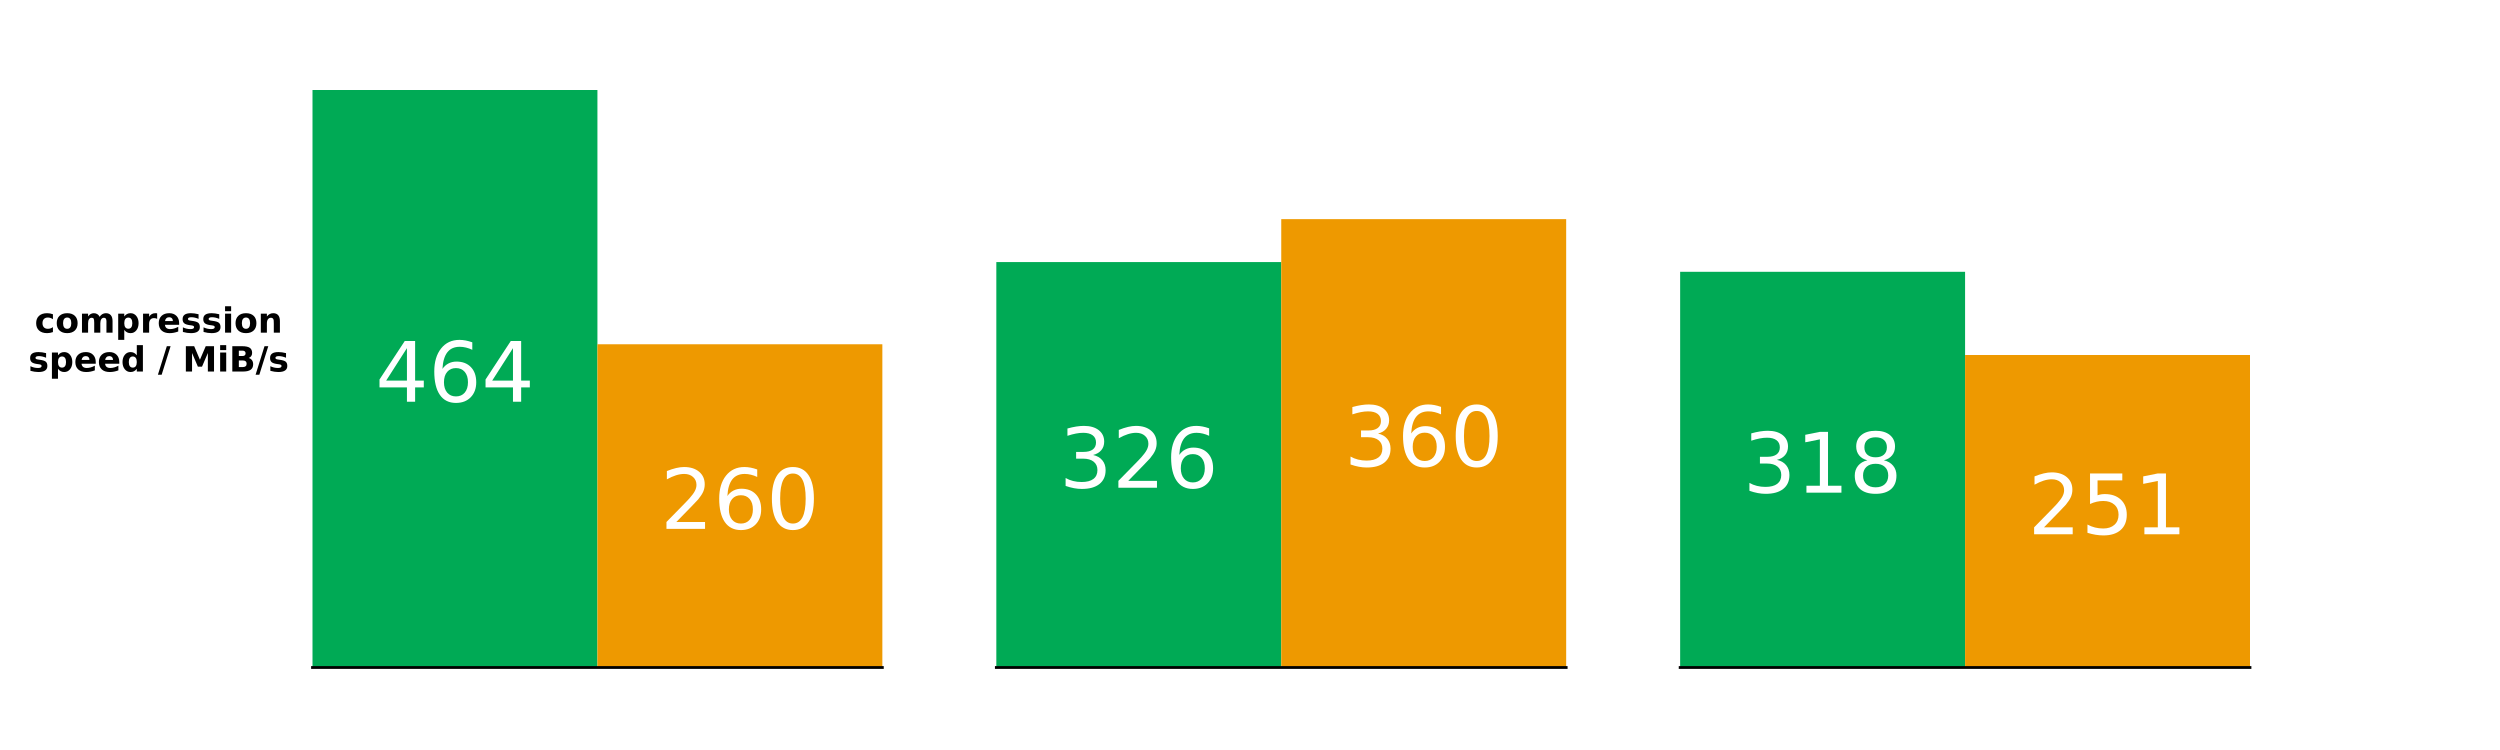
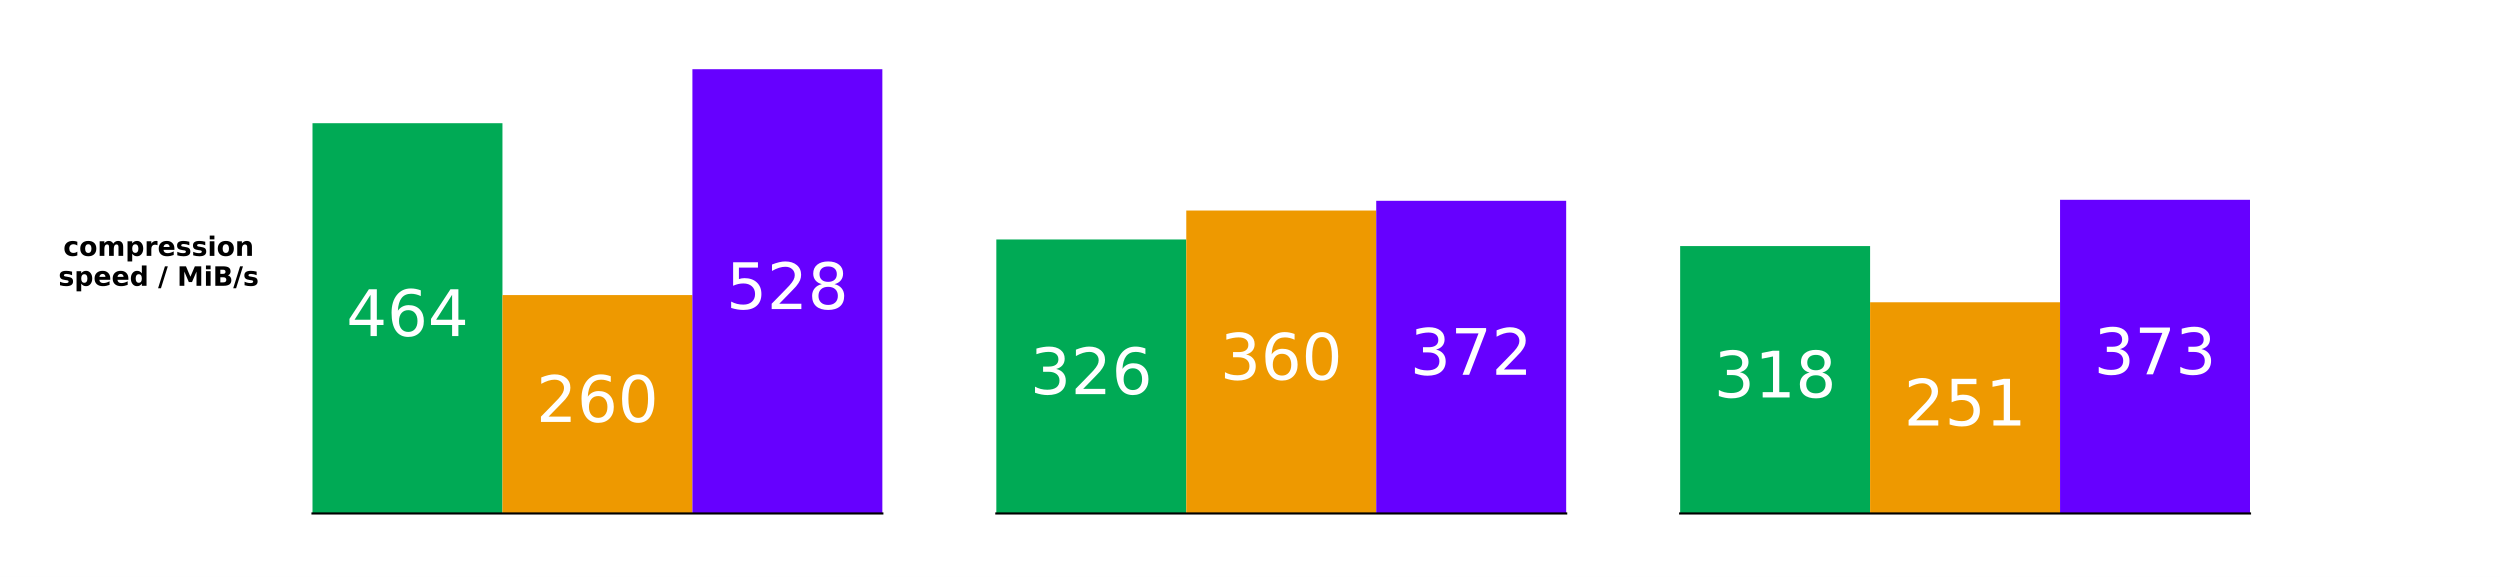
- <svg xmlns="http://www.w3.org/2000/svg" xmlns:xlink="http://www.w3.org/1999/xlink" width="960" height="288" viewBox="0 0 720 216">
+ <svg xmlns="http://www.w3.org/2000/svg" xmlns:xlink="http://www.w3.org/1999/xlink" width="1248" height="288" viewBox="0 0 936 216">
  <defs>
    <style>
            *{stroke-linejoin:round;stroke-linecap:butt}
        </style>
  </defs>
  <g id="figure_1">
-     <path id="patch_1" d="M0 216h720V0H0z" style="fill:#fff" />
+     <path id="patch_1" d="M0 216h936V0H0z" style="fill:#fff" />
    <g id="axes_1">
-       <path id="patch_2" d="M90 192.24h164.118V25.92H90z" style="fill:#fff" />
-       <path id="patch_3" d="M90 192.24h82.059V25.92H90z" clip-path="url(#pe9f51aa217)" style="fill:#0a5" />
-       <path id="patch_4" d="M172.059 192.24h82.059V99.156h-82.06z" clip-path="url(#pe9f51aa217)" style="fill:#e90" />
+       <path id="patch_2" d="M117 192.24h213.353V25.92H117z" style="fill:#fff" />
+       <path id="patch_3" d="M117 192.24h71.118V46.137H117z" clip-path="url(#pea4252be03)" style="fill:#0a5" />
+       <path id="patch_4" d="M188.118 192.24h71.117v-81.77h-71.117z" clip-path="url(#pea4252be03)" style="fill:#e90" />
+       <path id="patch_5" d="M259.235 192.24h71.118V25.92h-71.118z" clip-path="url(#pea4252be03)" style="fill:#60f" />
      <g id="matplotlib.axis_2">
        <g id="text_1">
-           <g transform="matrix(.1 0 0 -.1 9.983 95.802)">
+           <g transform="matrix(.1 0 0 -.1 23.69 95.802)">
            <defs>
-               <path id="DejaVuSans-Bold-63" d="M3366 3391v-913q-228 156-458 231t-477 75q-468 0-729-273t-261-764q0-491 261-765 261-273 729-273 263 0 499 78 236 79 436 232V103Q3103 6 2833-42q-270-49-542-49-947 0-1482 486-534 486-534 1352t534 1351q535 486 1482 486 275 0 542-48t533-145z" transform="scale(.01563)" />
-               <path id="DejaVuSans-Bold-6f" d="M2203 2784q-372 0-567-267t-195-770q0-503 195-771 195-267 567-267 366 0 559 267 194 268 194 771t-194 770q-193 267-559 267zm0 800q903 0 1411-488 508-487 508-1349 0-863-508-1351Q3106-91 2203-91q-906 0-1417 487-511 488-511 1351 0 862 511 1349 511 488 1417 488z" transform="scale(.01563)" />
-               <path id="DejaVuSans-Bold-6d" d="M3781 2919q213 325 505 495t642 170q603 0 919-372 316-371 316-1081V0H5038v1825q3 41 4 84 2 44 2 125 0 372-110 539-109 168-353 168-318 0-492-263-173-262-180-759V0H2784v1825q0 581-100 748-100 168-356 168-322 0-497-264t-175-755V0H531v3500h1125v-512q207 296 474 446t589 150q362 0 640-175 279-175 422-490z" transform="scale(.01563)" />
-               <path id="DejaVuSans-Bold-70" d="M1656 506v-1837H538v4831h1118v-512q232 306 513 451t647 145q647 0 1062-514 416-514 416-1323T3878 423Q3463-91 2816-91q-366 0-647 145-281 146-513 452zm744 2266q-359 0-552-264-192-264-192-761t192-761q193-264 552-264t548 262q190 263 190 763t-190 762q-189 263-548 263z" transform="scale(.01563)" />
-               <path id="DejaVuSans-Bold-72" d="M3138 2547q-147 69-293 101-145 33-292 33-431 0-664-277-233-276-233-791V0H538v3500h1118v-575q216 344 495 501 280 158 671 158 56 0 121-5 66-4 191-20l4-1012z" transform="scale(.01563)" />
-               <path id="DejaVuSans-Bold-65" d="M4031 1759v-318H1416q40-394 284-591t681-197q353 0 723 105 371 105 762 317V213Q3469 63 3072-14t-794-77q-950 0-1477 483-526 483-526 1355 0 856 517 1346 517 491 1424 491 825 0 1320-497 495-496 495-1328zm-1150 372q0 319-186 514-186 196-486 196-325 0-528-183t-253-527h1453z" transform="scale(.01563)" />
-               <path id="DejaVuSans-Bold-73" d="M3272 3391v-850q-359 150-694 225-334 75-631 75-319 0-474-80-154-80-154-245 0-135 117-207 117-71 420-106l197-28q860-109 1156-359 297-250 297-785 0-559-413-841Q2681-91 1863-91q-347 0-718 55-370 55-761 164v850q335-162 686-244 352-81 714-81 329 0 494 90 166 91 166 270 0 150-114 223t-455 114l-197 25q-747 94-1047 347t-300 769q0 556 381 824 382 269 1169 269 310 0 650-47 341-46 741-146z" transform="scale(.01563)" />
-               <path id="DejaVuSans-Bold-69" d="M538 3500h1118V0H538v3500zm0 1363h1118v-913H538v913z" transform="scale(.01563)" />
-               <path id="DejaVuSans-Bold-6e" d="M4056 2131V0H2931v1631q0 453-20 625t-70 253q-66 110-179 171-112 61-256 61-350 0-550-271-200-270-200-748V0H538v3500h1118v-512q253 306 537 451 285 145 629 145 606 0 920-372 314-371 314-1081z" transform="scale(.01563)" />
+               <path id="DejaVuSans-Bold-63" d="M3366 3391v-913q-228 156-458 231t-477 75q-468 0-729-273t-261-764 261-765q261-273 729-273 263 0 499 78 236 79 436 232V103Q3103 6 2833-42q-270-49-542-49-947 0-1482 486-534 486-534 1352t534 1351q535 486 1482 486 275 0 542-48t533-145" transform="scale(.01563)" />
+               <path id="DejaVuSans-Bold-6f" d="M2203 2784q-372 0-567-267t-195-770 195-771q195-267 567-267 366 0 559 267 194 268 194 771t-194 770q-193 267-559 267m0 800q903 0 1411-488 508-487 508-1349 0-863-508-1351Q3106-91 2203-91q-906 0-1417 487-511 488-511 1351 0 862 511 1349 511 488 1417 488" transform="scale(.01563)" />
+               <path id="DejaVuSans-Bold-6d" d="M3781 2919q213 325 505 495t642 170q603 0 919-372 316-371 316-1081V0H5038v1825q3 41 4 84 2 44 2 125 0 372-110 539-109 168-353 168-318 0-492-263-173-262-180-759V0H2784v1825q0 581-100 748-100 168-356 168-322 0-497-264t-175-755V0H531v3500h1125v-512q207 296 474 446t589 150q362 0 640-175 279-175 422-490" transform="scale(.01563)" />
+               <path id="DejaVuSans-Bold-70" d="M1656 506v-1837H538v4831h1118v-512q232 306 513 451t647 145q647 0 1062-514 416-514 416-1323T3878 423Q3463-91 2816-91q-366 0-647 145-281 146-513 452m744 2266q-359 0-552-264-192-264-192-761t192-761q193-264 552-264t548 262q190 263 190 763t-190 762q-189 263-548 263" transform="scale(.01563)" />
+               <path id="DejaVuSans-Bold-72" d="M3138 2547q-147 69-293 101-145 33-292 33-431 0-664-277-233-276-233-791V0H538v3500h1118v-575q216 344 495 501 280 158 671 158 56 0 121-5 66-4 191-20z" transform="scale(.01563)" />
+               <path id="DejaVuSans-Bold-65" d="M4031 1759v-318H1416q40-394 284-591t681-197q353 0 723 105 371 105 762 317V213Q3469 63 3072-14t-794-77q-950 0-1477 483-526 483-526 1355 0 856 517 1346 517 491 1424 491 825 0 1320-497 495-496 495-1328m-1150 372q0 319-186 514-186 196-486 196-325 0-528-183t-253-527z" transform="scale(.01563)" />
+               <path id="DejaVuSans-Bold-73" d="M3272 3391v-850q-359 150-694 225-334 75-631 75-319 0-474-80-154-80-154-245 0-135 117-207 117-71 420-106l197-28q860-109 1156-359 297-250 297-785 0-559-413-841Q2681-91 1863-91q-347 0-718 55-370 55-761 164v850q335-162 686-244 352-81 714-81 329 0 494 90 166 91 166 270 0 150-114 223t-455 114l-197 25q-747 94-1047 347t-300 769q0 556 381 824 382 269 1169 269 310 0 650-47 341-46 741-146" transform="scale(.01563)" />
+               <path id="DejaVuSans-Bold-69" d="M538 3500h1118V0H538zm0 1363h1118v-913H538z" transform="scale(.01563)" />
+               <path id="DejaVuSans-Bold-6e" d="M4056 2131V0H2931v1631q0 453-20 625t-70 253q-66 110-179 171-112 61-256 61-350 0-550-271-200-270-200-748V0H538v3500h1118v-512q253 306 537 451 285 145 629 145 606 0 920-372 314-371 314-1081" transform="scale(.01563)" />
            </defs>
            <use xlink:href="#DejaVuSans-Bold-63" />
            <use xlink:href="#DejaVuSans-Bold-6f" x="59.277" />
            <use xlink:href="#DejaVuSans-Bold-6d" x="127.979" />
            <use xlink:href="#DejaVuSans-Bold-70" x="232.178" />
            <use xlink:href="#DejaVuSans-Bold-72" x="303.76" />
            <use xlink:href="#DejaVuSans-Bold-65" x="353.076" />
            <use xlink:href="#DejaVuSans-Bold-73" x="420.898" />
            <use xlink:href="#DejaVuSans-Bold-73" x="480.42" />
            <use xlink:href="#DejaVuSans-Bold-69" x="539.941" />
            <use xlink:href="#DejaVuSans-Bold-6f" x="574.219" />
            <use xlink:href="#DejaVuSans-Bold-6e" x="642.92" />
          </g>
-           <g transform="matrix(.1 0 0 -.1 8.16 107)">
+           <g transform="matrix(.1 0 0 -.1 21.867 107)">
            <defs>
-               <path id="DejaVuSans-Bold-64" d="M2919 2988v1875h1125V0H2919v506q-231-309-510-453-278-144-643-144-647 0-1063 514-415 515-415 1324t415 1323q416 514 1063 514 362 0 642-145t511-451zM2181 722q360 0 549 262 189 263 189 763t-189 762q-189 263-549 263-356 0-545-263-189-262-189-762t189-763q189-262 545-262z" transform="scale(.01563)" />
-               <path id="DejaVuSans-Bold-2f" d="M1644 4666h694L691-594H0l1644 5260z" transform="scale(.01563)" />
-               <path id="DejaVuSans-Bold-4d" d="M588 4666h1531l1062-2497 1069 2497h1528V0H4641v3413L3566 897h-763L1728 3413V0H588v4666z" transform="scale(.01563)" />
-               <path id="DejaVuSans-Bold-42" d="M2456 2859q285 0 431 125 147 125 147 369 0 241-147 367-146 127-431 127h-665v-988h665zm41-2040q362 0 545 153t183 462q0 304-181 455-181 152-547 152h-706V819h706zm1119 1678q387-113 599-416 213-303 213-743 0-675-456-1007Q3516 0 2584 0H588v4666h1806q972 0 1408-294t436-941q0-340-160-579-159-239-462-355z" transform="scale(.01563)" />
+               <path id="DejaVuSans-Bold-64" d="M2919 2988v1875h1125V0H2919v506q-231-309-510-453-278-144-643-144-647 0-1063 514-415 515-415 1324t415 1323q416 514 1063 514 362 0 642-145t511-451M2181 722q360 0 549 262 189 263 189 763t-189 762q-189 263-549 263-356 0-545-263-189-262-189-762t189-763q189-262 545-262" transform="scale(.01563)" />
+               <path id="DejaVuSans-Bold-2f" d="M1644 4666h694L691-594H0z" transform="scale(.01563)" />
+               <path id="DejaVuSans-Bold-4d" d="M588 4666h1531l1062-2497 1069 2497h1528V0H4641v3413L3566 897h-763L1728 3413V0H588z" transform="scale(.01563)" />
+               <path id="DejaVuSans-Bold-42" d="M2456 2859q285 0 431 125 147 125 147 369 0 241-147 367-146 127-431 127h-665v-988zm41-2040q362 0 545 153t183 462q0 304-181 455-181 152-547 152h-706V819zm1119 1678q387-113 599-416 213-303 213-743 0-675-456-1007Q3516 0 2584 0H588v4666h1806q972 0 1408-294t436-941q0-340-160-579-159-239-462-355" transform="scale(.01563)" />
            </defs>
            <use xlink:href="#DejaVuSans-Bold-73" />
            <use xlink:href="#DejaVuSans-Bold-70" x="59.521" />
            <use xlink:href="#DejaVuSans-Bold-65" x="131.104" />
            <use xlink:href="#DejaVuSans-Bold-65" x="198.926" />
            <use xlink:href="#DejaVuSans-Bold-64" x="266.748" />
-             <use xlink:href="#DejaVuSans-Bold-20" x="338.33" />
            <use xlink:href="#DejaVuSans-Bold-2f" x="373.145" />
-             <use xlink:href="#DejaVuSans-Bold-20" x="409.668" />
            <use xlink:href="#DejaVuSans-Bold-4d" x="444.482" />
            <use xlink:href="#DejaVuSans-Bold-69" x="543.994" />
            <use xlink:href="#DejaVuSans-Bold-42" x="578.271" />
            <use xlink:href="#DejaVuSans-Bold-2f" x="654.492" />
            <use xlink:href="#DejaVuSans-Bold-73" x="691.016" />
          </g>
        </g>
      </g>
-       <path id="patch_5" d="M90 192.24h164.118" style="fill:none;stroke:#000;stroke-width:.8;stroke-linejoin:miter;stroke-linecap:square" />
-       <g id="text_2" style="fill:#fff" transform="matrix(.24 0 0 -.24 108.124 115.703)">
+       <path id="patch_6" d="M117 192.24h213.353" style="fill:none;stroke:#000;stroke-width:.8;stroke-linejoin:miter;stroke-linecap:square" />
+       <g id="text_2" style="fill:#fff" transform="matrix(.24 0 0 -.24 129.654 125.811)">
        <defs>
-           <path id="DejaVuSans-34" d="M2419 4116 825 1625h1594v2491zm-166 550h794V1625h666v-525h-666V0h-628v1100H313v609l1940 2957z" transform="scale(.01563)" />
-           <path id="DejaVuSans-36" d="M2113 2584q-425 0-674-291-248-290-248-796 0-503 248-796 249-292 674-292t673 292q248 293 248 796 0 506-248 796-248 291-673 291zm1253 1979v-575q-238 112-480 171-242 60-480 60-625 0-955-422-329-422-376-1275 184 272 462 417 279 145 613 145 703 0 1111-427 408-426 408-1160 0-719-425-1154Q2819-91 2113-91q-810 0-1238 620-428 621-428 1799 0 1106 525 1764t1409 658q238 0 480-47t505-140z" transform="scale(.01563)" />
+           <path id="DejaVuSans-34" d="M2419 4116 825 1625h1594zm-166 550h794V1625h666v-525h-666V0h-628v1100H313v609z" transform="scale(.01563)" />
+           <path id="DejaVuSans-36" d="M2113 2584q-425 0-674-291-248-290-248-796 0-503 248-796 249-292 674-292t673 292q248 293 248 796 0 506-248 796-248 291-673 291m1253 1979v-575q-238 112-480 171-242 60-480 60-625 0-955-422-329-422-376-1275 184 272 462 417 279 145 613 145 703 0 1111-427 408-426 408-1160 0-719-425-1154Q2819-91 2113-91q-810 0-1238 620-428 621-428 1799 0 1106 525 1764t1409 658q238 0 480-47t505-140" transform="scale(.01563)" />
        </defs>
        <use xlink:href="#DejaVuSans-34" />
        <use xlink:href="#DejaVuSans-36" x="63.623" />
        <use xlink:href="#DejaVuSans-34" x="127.246" />
      </g>
-       <g id="text_3" style="fill:#fff" transform="matrix(.24 0 0 -.24 190.183 152.32)">
+       <g id="text_3" style="fill:#fff" transform="matrix(.24 0 0 -.24 200.771 157.978)">
        <defs>
-           <path id="DejaVuSans-32" d="M1228 531h2203V0H469v531q359 372 979 998 621 627 780 809 303 340 423 576 121 236 121 464 0 372-261 606-261 235-680 235-297 0-627-103-329-103-704-313v638q381 153 712 231 332 78 607 78 725 0 1156-363 431-362 431-968 0-288-108-546-107-257-392-607-78-91-497-524-418-433-1181-1211z" transform="scale(.01563)" />
-           <path id="DejaVuSans-30" d="M2034 4250q-487 0-733-480-245-479-245-1442 0-959 245-1439 246-480 733-480 491 0 736 480 246 480 246 1439 0 963-246 1442-245 480-736 480zm0 500q785 0 1199-621 414-620 414-1801 0-1178-414-1799Q2819-91 2034-91q-784 0-1198 620-414 621-414 1799 0 1181 414 1801 414 621 1198 621z" transform="scale(.01563)" />
+           <path id="DejaVuSans-32" d="M1228 531h2203V0H469v531q359 372 979 998 621 627 780 809 303 340 423 576 121 236 121 464 0 372-261 606-261 235-680 235-297 0-627-103-329-103-704-313v638q381 153 712 231 332 78 607 78 725 0 1156-363 431-362 431-968 0-288-108-546-107-257-392-607-78-91-497-524-418-433-1181-1211" transform="scale(.01563)" />
+           <path id="DejaVuSans-30" d="M2034 4250q-487 0-733-480-245-479-245-1442 0-959 245-1439 246-480 733-480 491 0 736 480 246 480 246 1439 0 963-246 1442-245 480-736 480m0 500q785 0 1199-621 414-620 414-1801 0-1178-414-1799Q2819-91 2034-91q-784 0-1198 620-414 621-414 1799 0 1181 414 1801 414 621 1198 621" transform="scale(.01563)" />
        </defs>
        <use xlink:href="#DejaVuSans-32" />
        <use xlink:href="#DejaVuSans-36" x="63.623" />
        <use xlink:href="#DejaVuSans-30" x="127.246" />
      </g>
+       <g id="text_4" style="fill:#fff" transform="matrix(.24 0 0 -.24 271.89 115.703)">
+         <defs>
+           <path id="DejaVuSans-35" d="M691 4666h2478v-532H1269V2991q137 47 274 70 138 23 276 23 781 0 1237-428 457-428 457-1159 0-753-469-1171Q2575-91 1722-91q-294 0-599 50Q819 9 494 109v635q281-153 581-228t634-75q541 0 856 284 316 284 316 772 0 487-316 771-315 285-856 285-253 0-505-56-251-56-513-175z" transform="scale(.01563)" />
+           <path id="DejaVuSans-38" d="M2034 2216q-450 0-708-241-257-241-257-662 0-422 257-663 258-241 708-241t709 242q260 243 260 662 0 421-258 662-257 241-711 241m-631 268q-406 100-633 378-226 279-226 679 0 559 398 884 399 325 1092 325 697 0 1094-325t397-884q0-400-227-679-226-278-629-378 456-106 710-416 255-309 255-755 0-679-414-1042Q2806-91 2034-91q-771 0-1186 362-414 363-414 1042 0 446 256 755 257 310 713 416m-231 997q0-362 226-565 227-203 636-203 407 0 636 203 230 203 230 565 0 363-230 566-229 203-636 203-409 0-636-203-226-203-226-566" transform="scale(.01563)" />
+         </defs>
+         <use xlink:href="#DejaVuSans-35" />
+         <use xlink:href="#DejaVuSans-32" x="63.623" />
+         <use xlink:href="#DejaVuSans-38" x="127.246" />
+       </g>
    </g>
    <g id="axes_2">
-       <path id="patch_6" d="M286.941 192.24H451.06V25.92H286.94z" style="fill:#fff" />
-       <path id="patch_7" d="M286.941 192.24H369V75.466h-82.059z" clip-path="url(#p5d80b8d94a)" style="fill:#0a5" />
-       <path id="patch_8" d="M369 192.24h82.059V63.118H369z" clip-path="url(#p5d80b8d94a)" style="fill:#e90" />
-       <path id="patch_9" d="M286.941 192.24H451.06" style="fill:none;stroke:#000;stroke-width:.8;stroke-linejoin:miter;stroke-linecap:square" />
-       <g id="text_4" style="fill:#fff" transform="matrix(.24 0 0 -.24 305.066 140.475)">
+       <path id="patch_7" d="M373.024 192.24h213.352V25.92H373.024z" style="fill:#fff" />
+       <path id="patch_8" d="M373.024 192.24h71.117V89.66h-71.117z" clip-path="url(#p54750f1673)" style="fill:#0a5" />
+       <path id="patch_9" d="M444.141 192.24h71.118V78.813H444.14z" clip-path="url(#p54750f1673)" style="fill:#e90" />
+       <path id="patch_10" d="M515.259 192.24h71.117V75.17H515.26z" clip-path="url(#p54750f1673)" style="fill:#60f" />
+       <path id="patch_11" d="M373.024 192.24h213.352" style="fill:none;stroke:#000;stroke-width:.8;stroke-linejoin:miter;stroke-linecap:square" />
+       <g id="text_5" style="fill:#fff" transform="matrix(.24 0 0 -.24 385.677 147.573)">
        <defs>
-           <path id="DejaVuSans-33" d="M2597 2516q453-97 707-404 255-306 255-756 0-690-475-1069Q2609-91 1734-91q-293 0-604 58T488 141v609q262-153 574-231 313-78 654-78 593 0 904 234t311 681q0 413-289 645-289 233-804 233h-544v519h569q465 0 712 186t247 536q0 359-255 551-254 193-729 193-260 0-557-57-297-56-653-174v562q360 100 674 150t592 50q719 0 1137-327 419-326 419-882 0-388-222-655t-631-370z" transform="scale(.01563)" />
+           <path id="DejaVuSans-33" d="M2597 2516q453-97 707-404 255-306 255-756 0-690-475-1069Q2609-91 1734-91q-293 0-604 58T488 141v609q262-153 574-231 313-78 654-78 593 0 904 234t311 681q0 413-289 645-289 233-804 233h-544v519h569q465 0 712 186t247 536q0 359-255 551-254 193-729 193-260 0-557-57-297-56-653-174v562q360 100 674 150t592 50q719 0 1137-327 419-326 419-882 0-388-222-655t-631-370" transform="scale(.01563)" />
        </defs>
        <use xlink:href="#DejaVuSans-33" />
        <use xlink:href="#DejaVuSans-32" x="63.623" />
        <use xlink:href="#DejaVuSans-36" x="127.246" />
      </g>
-       <g id="text_5" style="fill:#fff" transform="matrix(.24 0 0 -.24 387.124 134.301)">
+       <g id="text_6" style="fill:#fff" transform="matrix(.24 0 0 -.24 456.795 142.15)">
        <use xlink:href="#DejaVuSans-33" />
        <use xlink:href="#DejaVuSans-36" x="63.623" />
        <use xlink:href="#DejaVuSans-30" x="127.246" />
      </g>
+       <g id="text_7" style="fill:#fff" transform="matrix(.24 0 0 -.24 527.913 140.328)">
+         <defs>
+           <path id="DejaVuSans-37" d="M525 4666h3000v-269L1831 0h-659l1594 4134H525z" transform="scale(.01563)" />
+         </defs>
+         <use xlink:href="#DejaVuSans-33" />
+         <use xlink:href="#DejaVuSans-37" x="63.623" />
+         <use xlink:href="#DejaVuSans-32" x="127.246" />
+       </g>
    </g>
    <g id="axes_3">
-       <path id="patch_10" d="M483.882 192.24H648V25.92H483.882z" style="fill:#fff" />
-       <path id="patch_11" d="M483.882 192.24h82.06V78.28h-82.06z" clip-path="url(#pd450f92a67)" style="fill:#0a5" />
-       <path id="patch_12" d="M565.941 192.24H648v-90.004h-82.059z" clip-path="url(#pd450f92a67)" style="fill:#e90" />
-       <path id="patch_13" d="M483.882 192.24H648" style="fill:none;stroke:#000;stroke-width:.8;stroke-linejoin:miter;stroke-linecap:square" />
-       <g id="text_6" style="fill:#fff" transform="matrix(.24 0 0 -.24 502.007 141.882)">
+       <path id="patch_12" d="M629.047 192.24H842.4V25.92H629.047z" style="fill:#fff" />
+       <path id="patch_13" d="M629.047 192.24h71.118V92.132h-71.118z" clip-path="url(#pcb6da55331)" style="fill:#0a5" />
+       <path id="patch_14" d="M700.165 192.24h71.117v-79.064h-71.117z" clip-path="url(#pcb6da55331)" style="fill:#e90" />
+       <path id="patch_15" d="M771.282 192.24H842.4V74.8h-71.118z" clip-path="url(#pcb6da55331)" style="fill:#60f" />
+       <path id="patch_16" d="M629.047 192.24H842.4" style="fill:none;stroke:#000;stroke-width:.8;stroke-linejoin:miter;stroke-linecap:square" />
+       <g id="text_8" style="fill:#fff" transform="matrix(.24 0 0 -.24 641.7 148.808)">
        <defs>
-           <path id="DejaVuSans-31" d="M794 531h1031v3560L703 3866v575l1116 225h631V531h1031V0H794v531z" transform="scale(.01563)" />
-           <path id="DejaVuSans-38" d="M2034 2216q-450 0-708-241-257-241-257-662 0-422 257-663 258-241 708-241t709 242q260 243 260 662 0 421-258 662-257 241-711 241zm-631 268q-406 100-633 378-226 279-226 679 0 559 398 884 399 325 1092 325 697 0 1094-325t397-884q0-400-227-679-226-278-629-378 456-106 710-416 255-309 255-755 0-679-414-1042Q2806-91 2034-91q-771 0-1186 362-414 363-414 1042 0 446 256 755 257 310 713 416zm-231 997q0-362 226-565 227-203 636-203 407 0 636 203 230 203 230 565 0 363-230 566-229 203-636 203-409 0-636-203-226-203-226-566z" transform="scale(.01563)" />
+           <path id="DejaVuSans-31" d="M794 531h1031v3560L703 3866v575l1116 225h631V531h1031V0H794z" transform="scale(.01563)" />
        </defs>
        <use xlink:href="#DejaVuSans-33" />
        <use xlink:href="#DejaVuSans-31" x="63.623" />
        <use xlink:href="#DejaVuSans-38" x="127.246" />
      </g>
-       <g id="text_7" style="fill:#fff" transform="matrix(.24 0 0 -.24 584.066 153.86)">
-         <defs>
-           <path id="DejaVuSans-35" d="M691 4666h2478v-532H1269V2991q137 47 274 70 138 23 276 23 781 0 1237-428 457-428 457-1159 0-753-469-1171Q2575-91 1722-91q-294 0-599 50Q819 9 494 109v635q281-153 581-228t634-75q541 0 856 284 316 284 316 772 0 487-316 771-315 285-856 285-253 0-505-56-251-56-513-175v2344z" transform="scale(.01563)" />
-         </defs>
+       <g id="text_9" style="fill:#fff" transform="matrix(.24 0 0 -.24 712.819 159.33)">
        <use xlink:href="#DejaVuSans-32" />
        <use xlink:href="#DejaVuSans-35" x="63.623" />
        <use xlink:href="#DejaVuSans-31" x="127.246" />
      </g>
+       <g id="text_10" style="fill:#fff" transform="matrix(.24 0 0 -.24 783.936 140.142)">
+         <use xlink:href="#DejaVuSans-33" />
+         <use xlink:href="#DejaVuSans-37" x="63.623" />
+         <use xlink:href="#DejaVuSans-33" x="127.246" />
+       </g>
    </g>
  </g>
  <defs>
-     <clipPath id="pe9f51aa217">
-       <path d="M90 25.92h164.118v166.32H90z" />
+     <clipPath id="pea4252be03">
+       <path d="M117 25.92h213.353v166.32H117z" />
    </clipPath>
-     <clipPath id="p5d80b8d94a">
-       <path d="M286.941 25.92h164.118v166.32H286.941z" />
+     <clipPath id="p54750f1673">
+       <path d="M373.024 25.92h213.353v166.32H373.024z" />
    </clipPath>
-     <clipPath id="pd450f92a67">
-       <path d="M483.882 25.92H648v166.32H483.882z" />
+     <clipPath id="pcb6da55331">
+       <path d="M629.047 25.92H842.4v166.32H629.047z" />
    </clipPath>
  </defs>
</svg>
